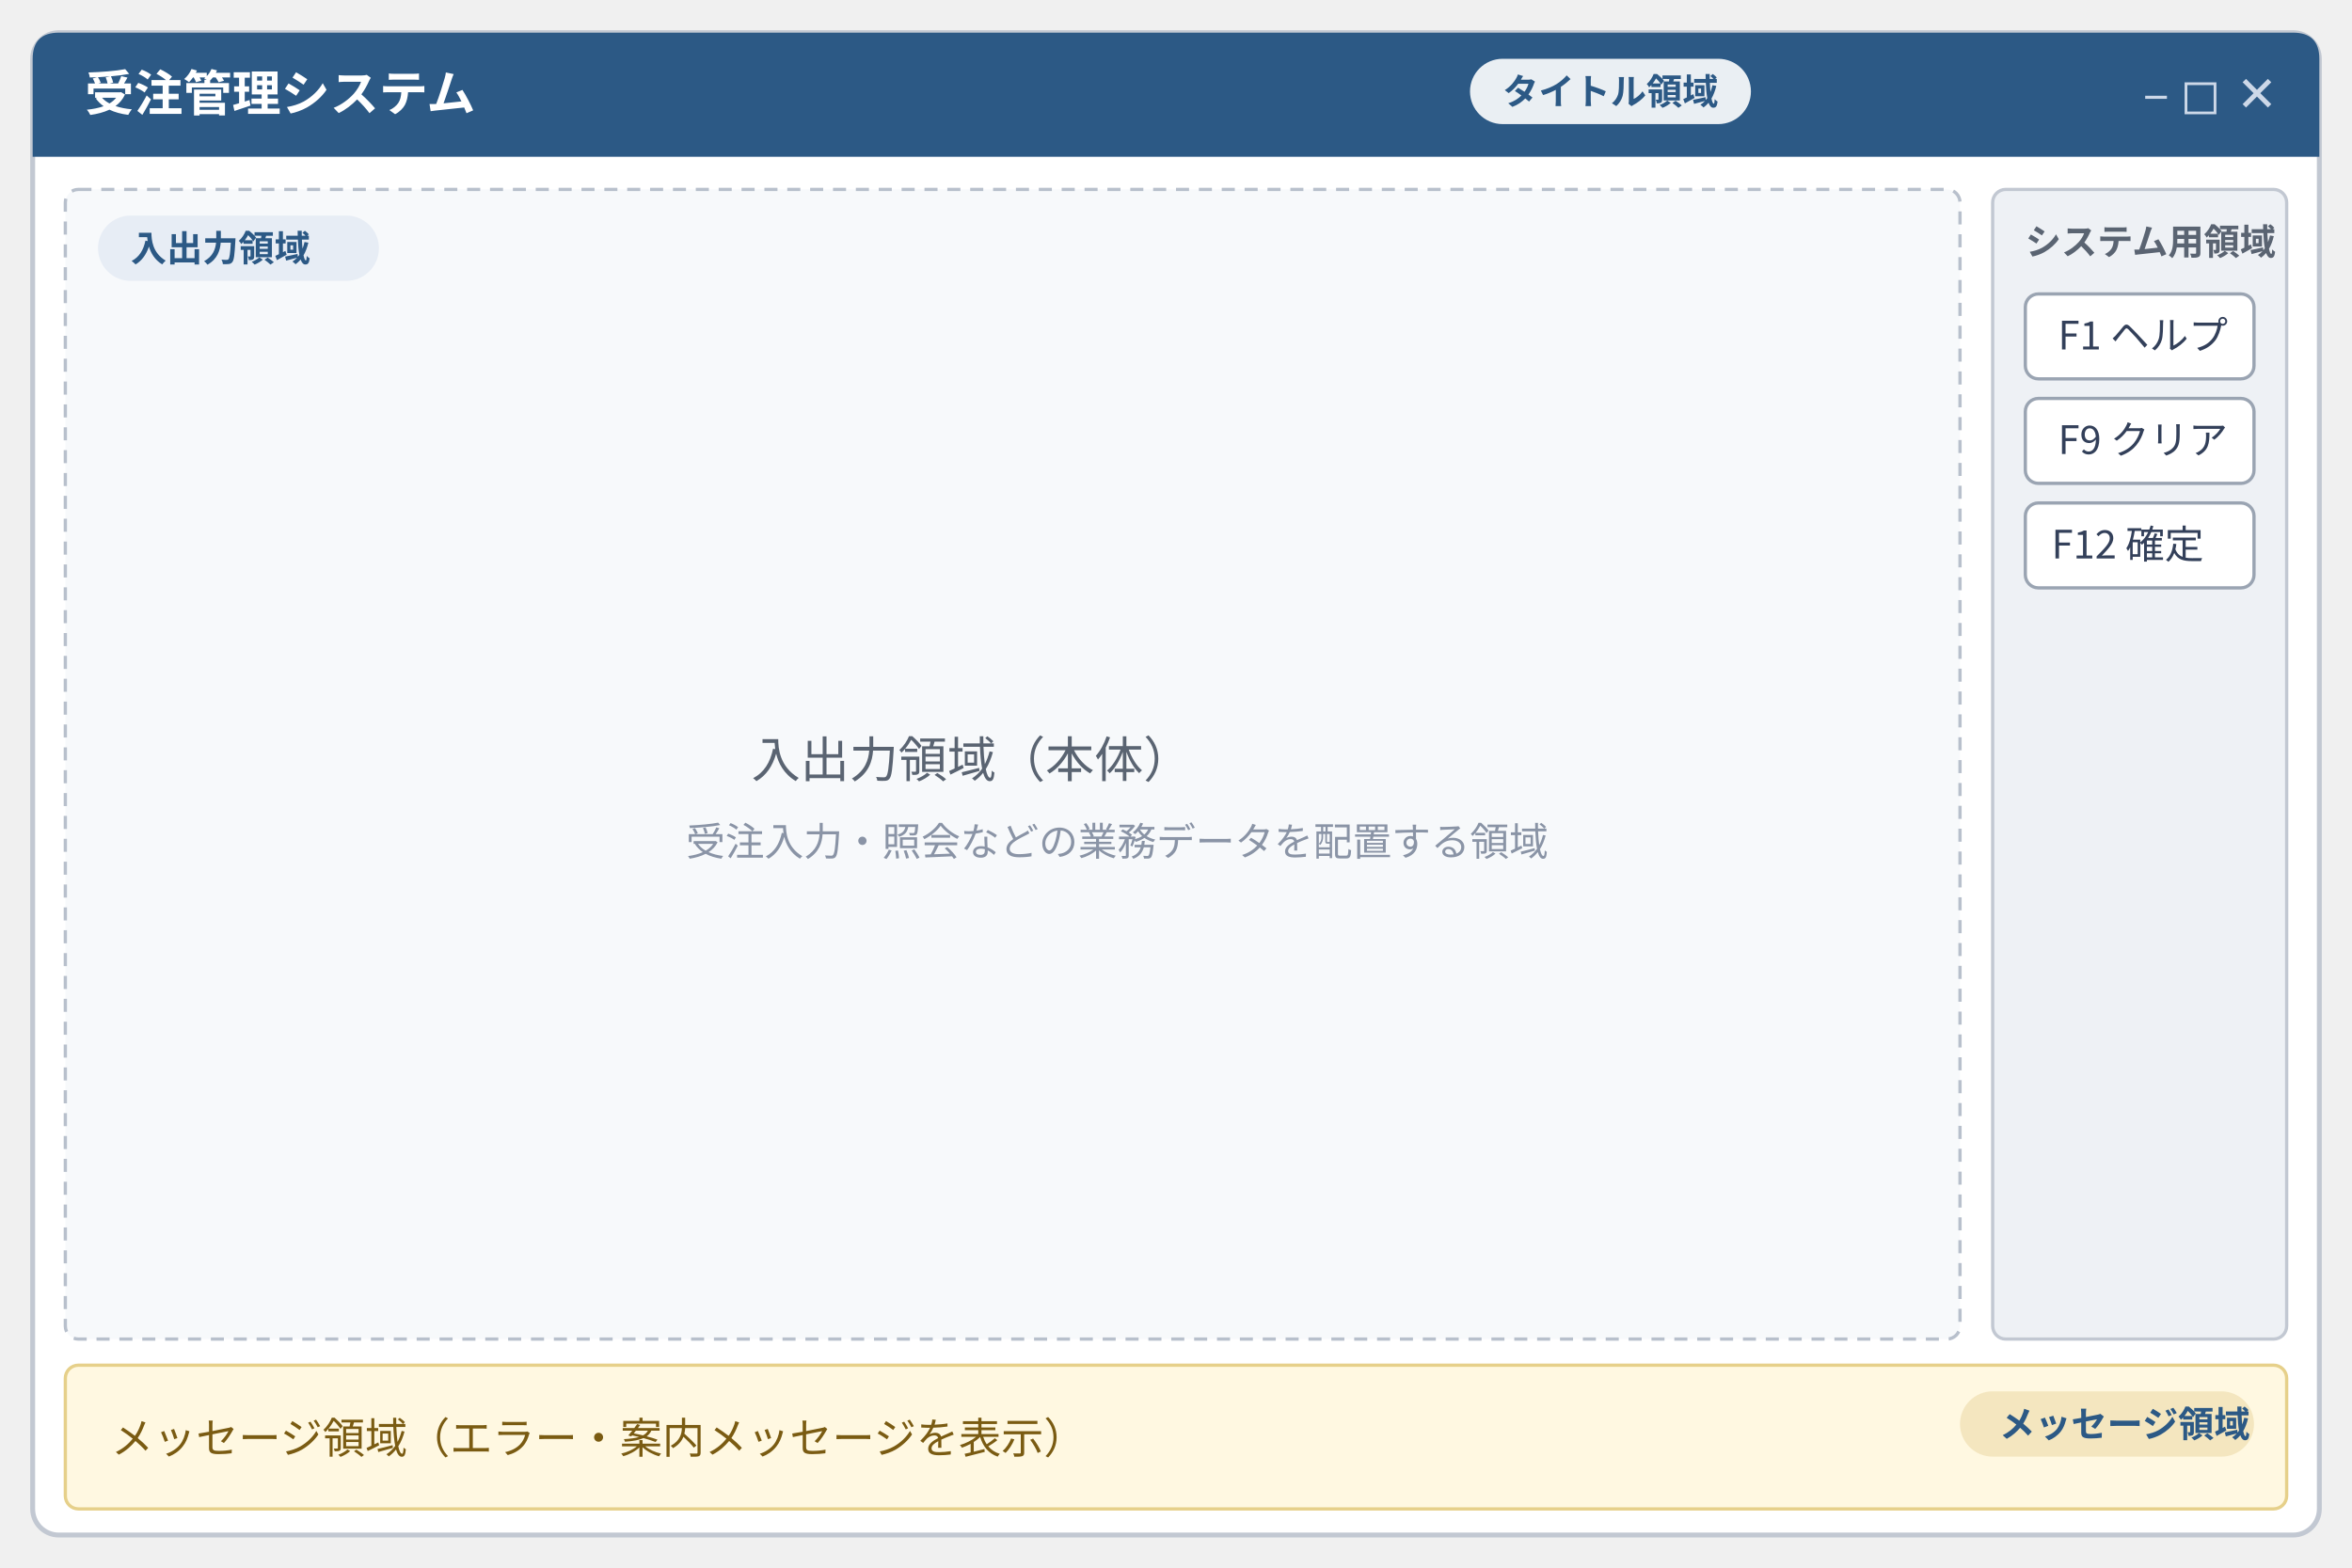
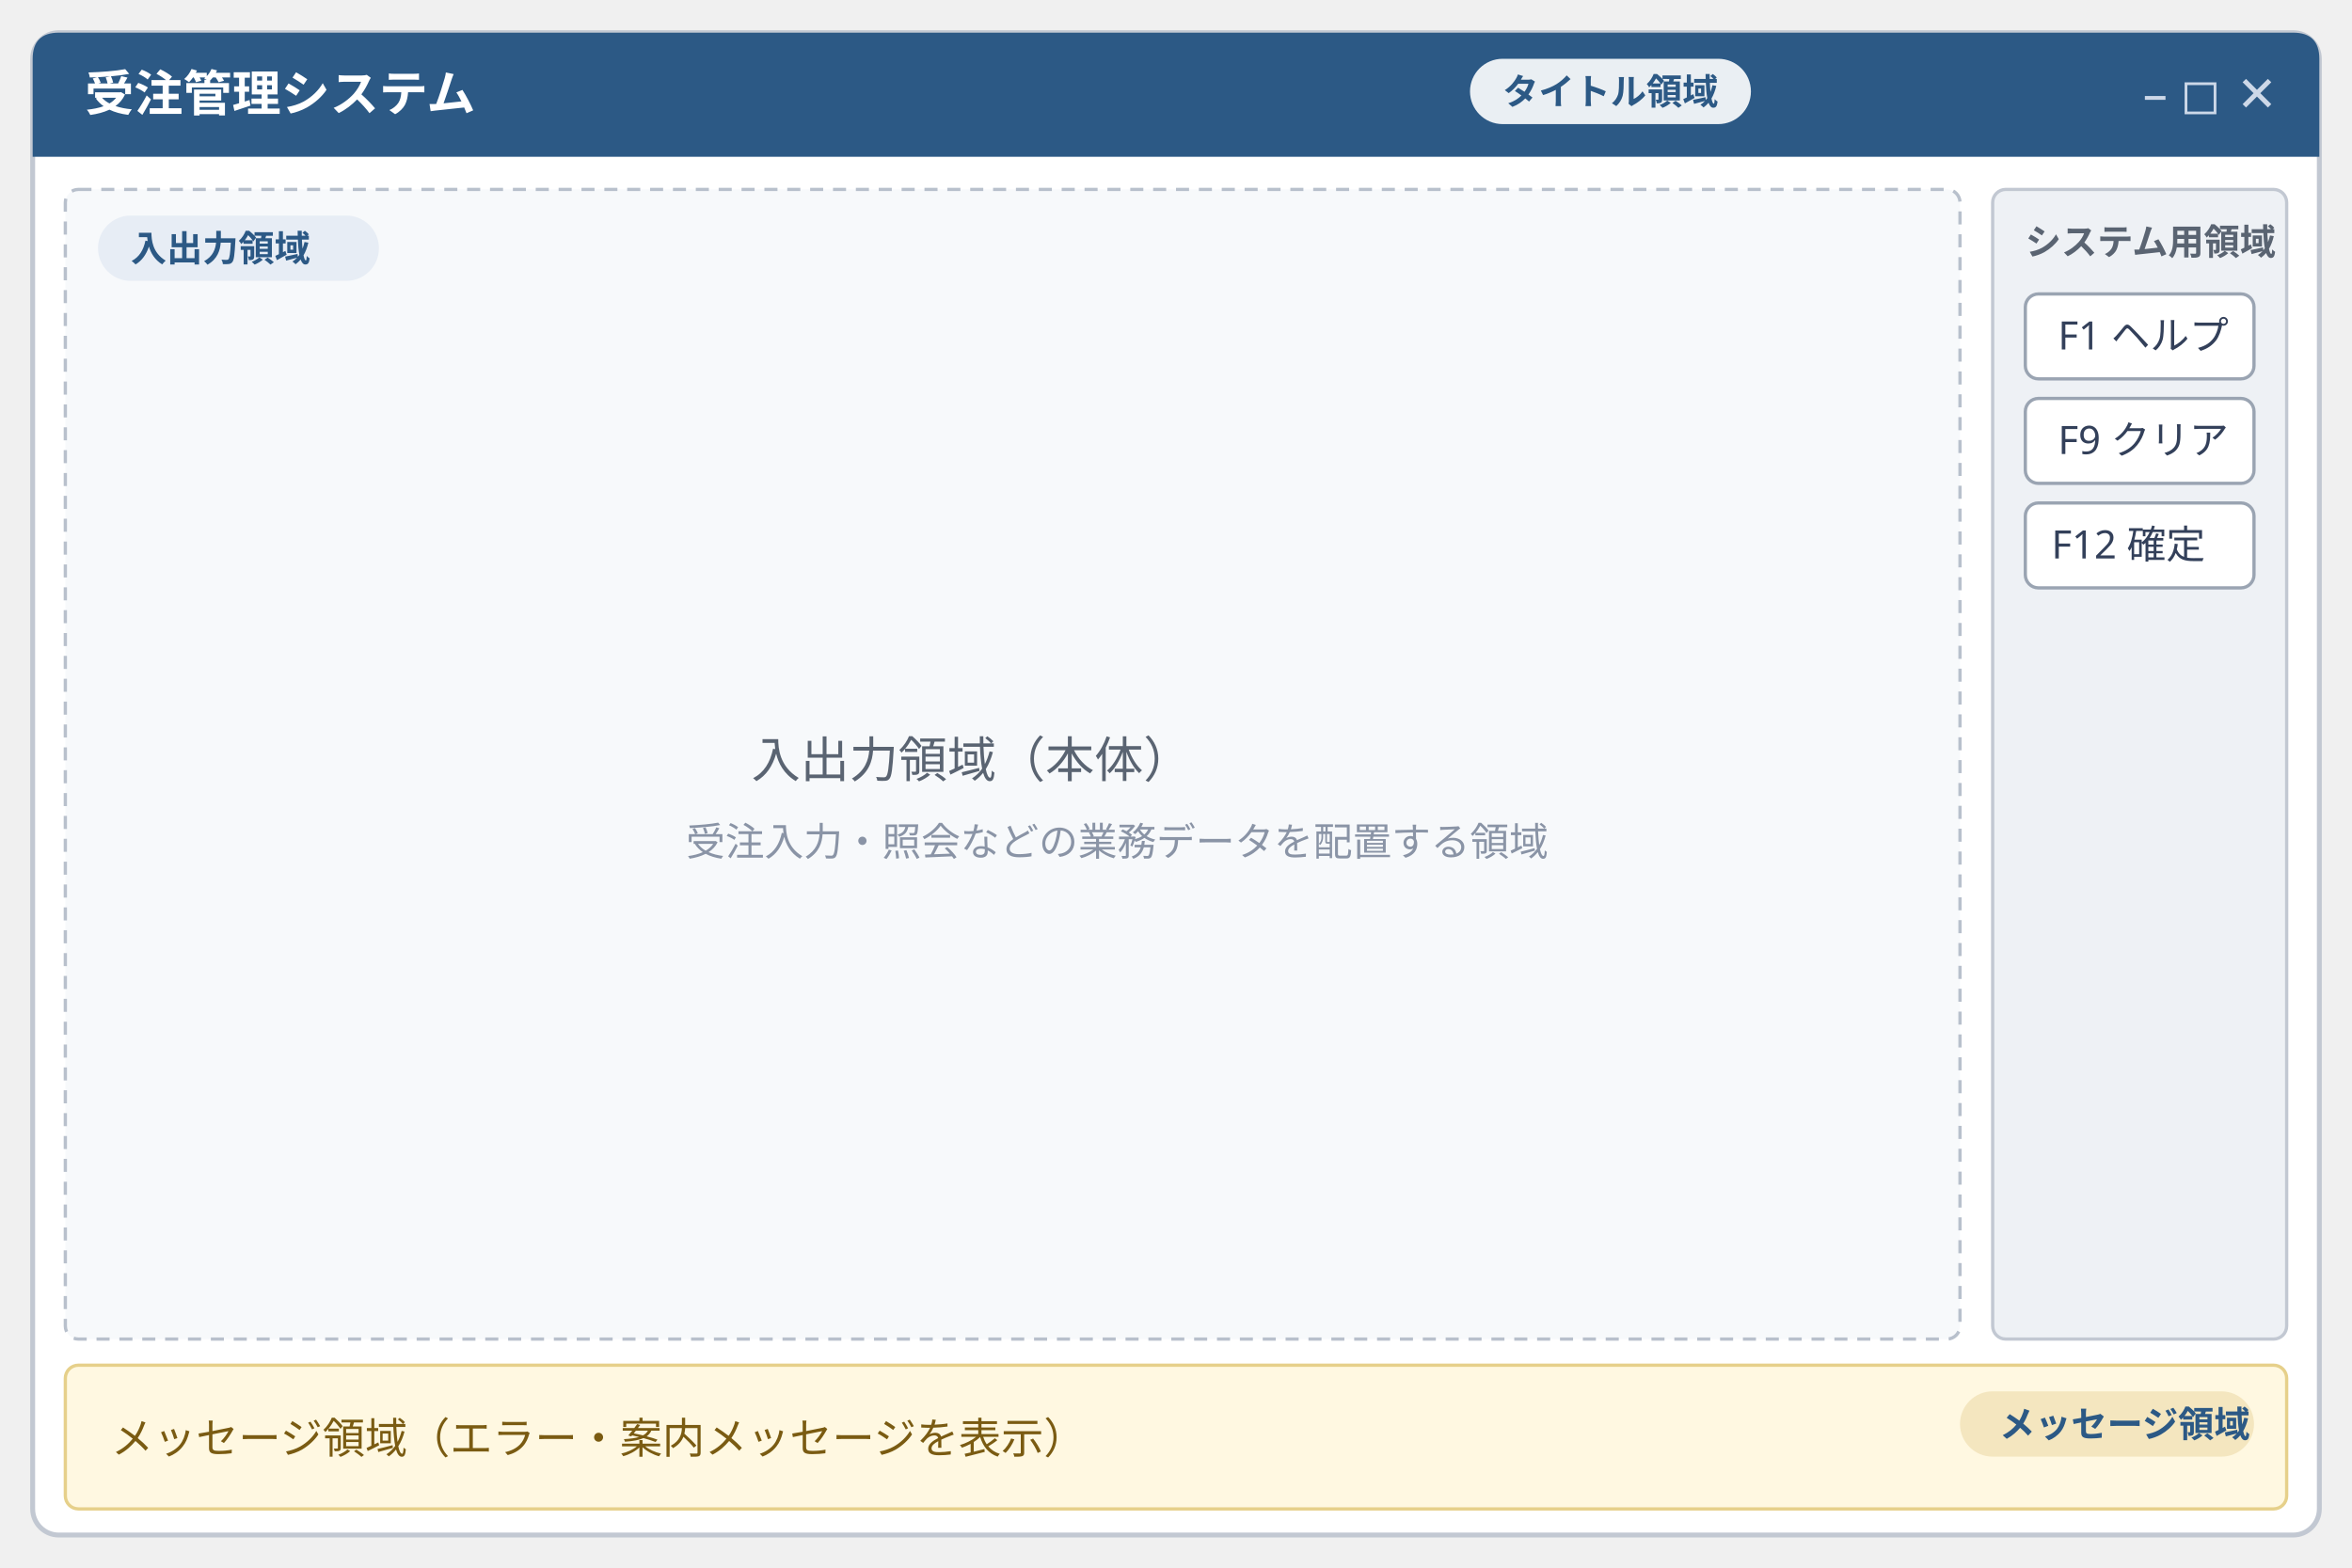
<svg xmlns="http://www.w3.org/2000/svg" viewBox="0 0 720 480" width="100%" role="img" aria-label="基本画面レイアウト">
  <style>
-     .t   { font-family: 'Yu Gothic','Noto Sans CJK JP',sans-serif; }
+     .t   { font-family: 'Meiryo UI','Yu Gothic','MS PGothic',sans-serif; }
    .title { fill:#ffffff; font-size:15px; font-weight:bold; }
    .region { fill:#5a6472; font-size:15px; }
    .tag  { fill:#ffffff; font-size:11px; }
    .tagtxt { fill:#2c5985; font-size:11px; font-weight:bold; }
    .fk   { fill:#33405a; font-size:12px; }
    .fkhd { fill:#5a6472; font-size:11px; font-weight:bold; }
    .msg  { fill:#7a5b12; font-size:13px; }
    .muted{ fill:#8a94a6; font-size:12px; }
  </style>
  <rect x="10" y="10" width="700" height="460" rx="8" fill="#ffffff" stroke="#c2c8d2" stroke-width="1.5" />
  <path d="M10 48 L10 18 Q10 10 18 10 L702 10 Q710 10 710 18 L710 48 Z" fill="#2c5985" />
  <text class="t title" x="26" y="34">受注管理システム</text>
  <text class="t" x="656" y="34" fill="#cdd8e8" font-size="15">– ◻ ✕</text>
  <rect x="450" y="18" width="86" height="20" rx="10" fill="#ffffff" opacity="0.9" />
  <text class="t tagtxt" x="460" y="32">タイトル領域</text>
  <rect x="20" y="58" width="580" height="352" rx="4" fill="#f7f9fb" stroke="#b8c0cc" stroke-width="1" stroke-dasharray="4 3" />
  <text class="t region" x="230" y="238">入出力領域（本体）</text>
  <text class="t muted" x="210" y="262">受注入力・照会などの業務データを配置する領域</text>
  <rect x="30" y="66" width="86" height="20" rx="10" fill="#e7edf5" />
  <text class="t tagtxt" x="40" y="80">入出力領域</text>
  <rect x="610" y="58" width="90" height="352" rx="4" fill="#eef1f5" stroke="#c2c8d2" stroke-width="1" />
  <text class="t fkhd" x="620" y="78">システム用領域</text>
  <g>
    <rect x="620" y="90" width="70" height="26" rx="4" fill="#ffffff" stroke="#9aa4b2" />
    <text class="t fk" x="630" y="107">F1 ヘルプ</text>
    <rect x="620" y="122" width="70" height="26" rx="4" fill="#ffffff" stroke="#9aa4b2" />
    <text class="t fk" x="630" y="139">F9 クリア</text>
    <rect x="620" y="154" width="70" height="26" rx="4" fill="#ffffff" stroke="#9aa4b2" />
    <text class="t fk" x="628" y="171">F12 確定</text>
  </g>
  <rect x="20" y="418" width="680" height="44" rx="4" fill="#fff8e1" stroke="#e6d08a" stroke-width="1" />
  <text class="t msg" x="34" y="445">メッセージ領域（エラー・案内メッセージを表示）</text>
  <rect x="600" y="426" width="90" height="20" rx="10" fill="#f4e6bf" />
  <text class="t tagtxt" x="612" y="440" fill="#7a5b12">メッセージ領域</text>
</svg>
